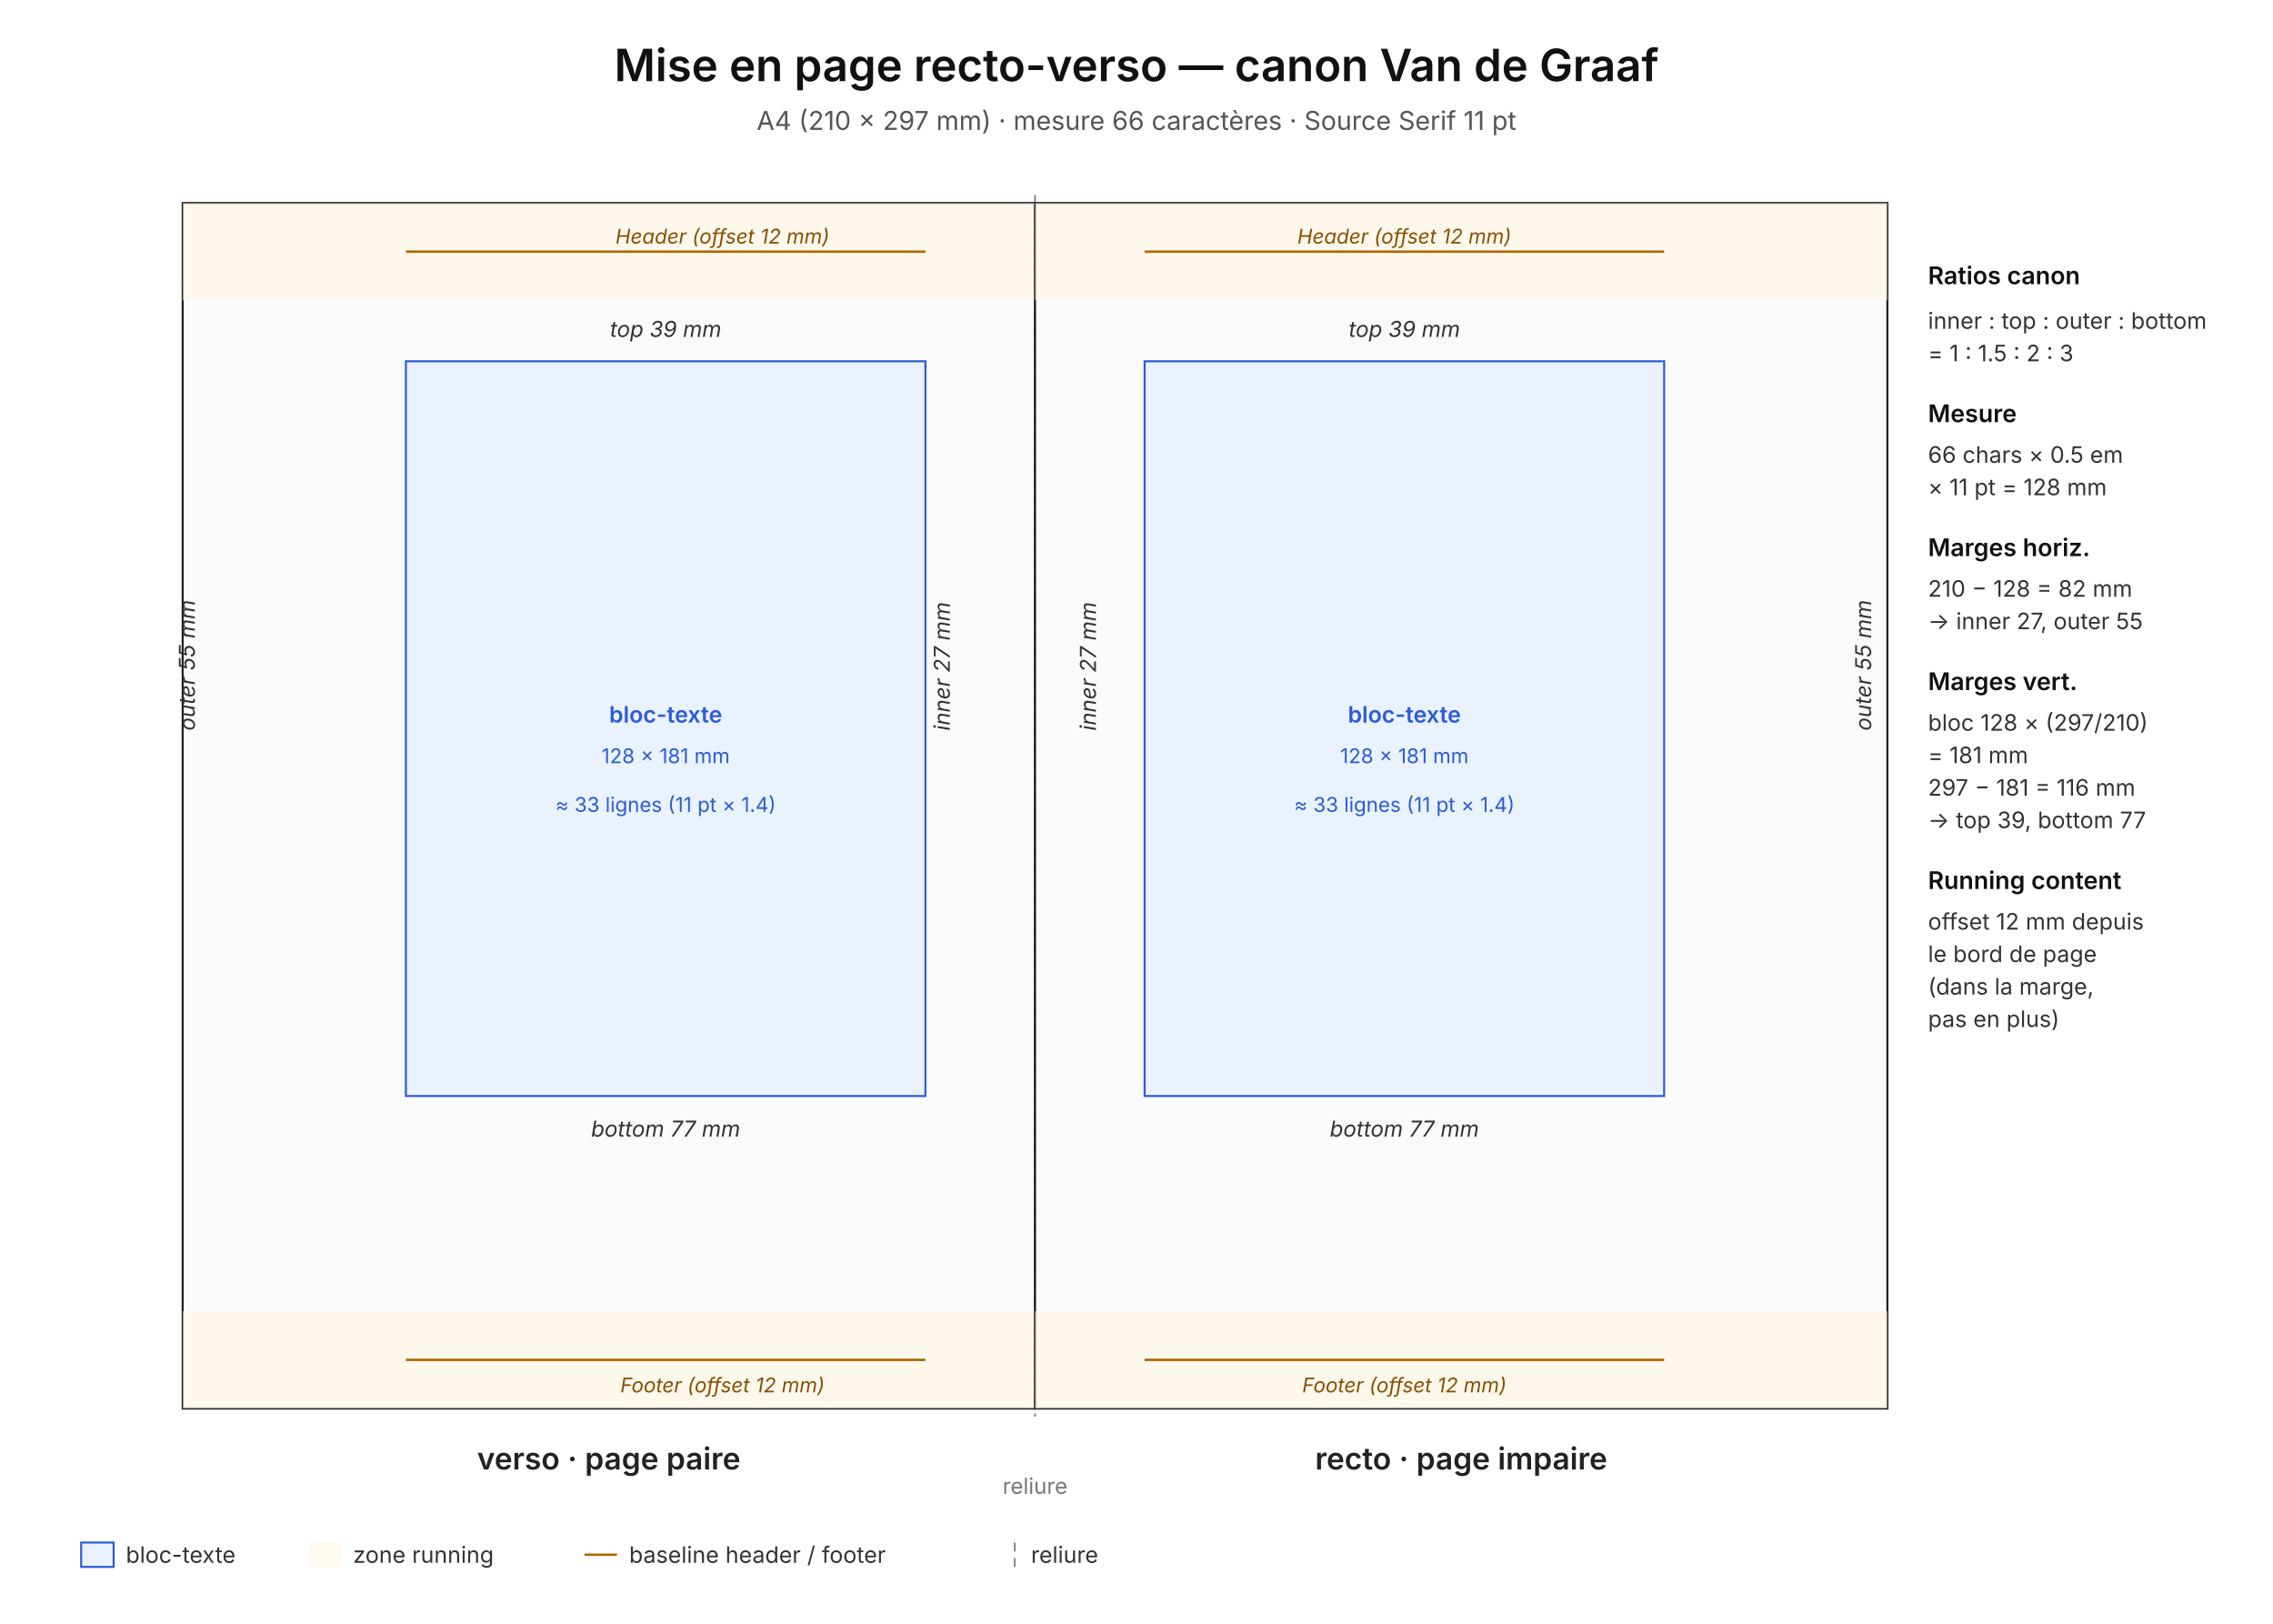
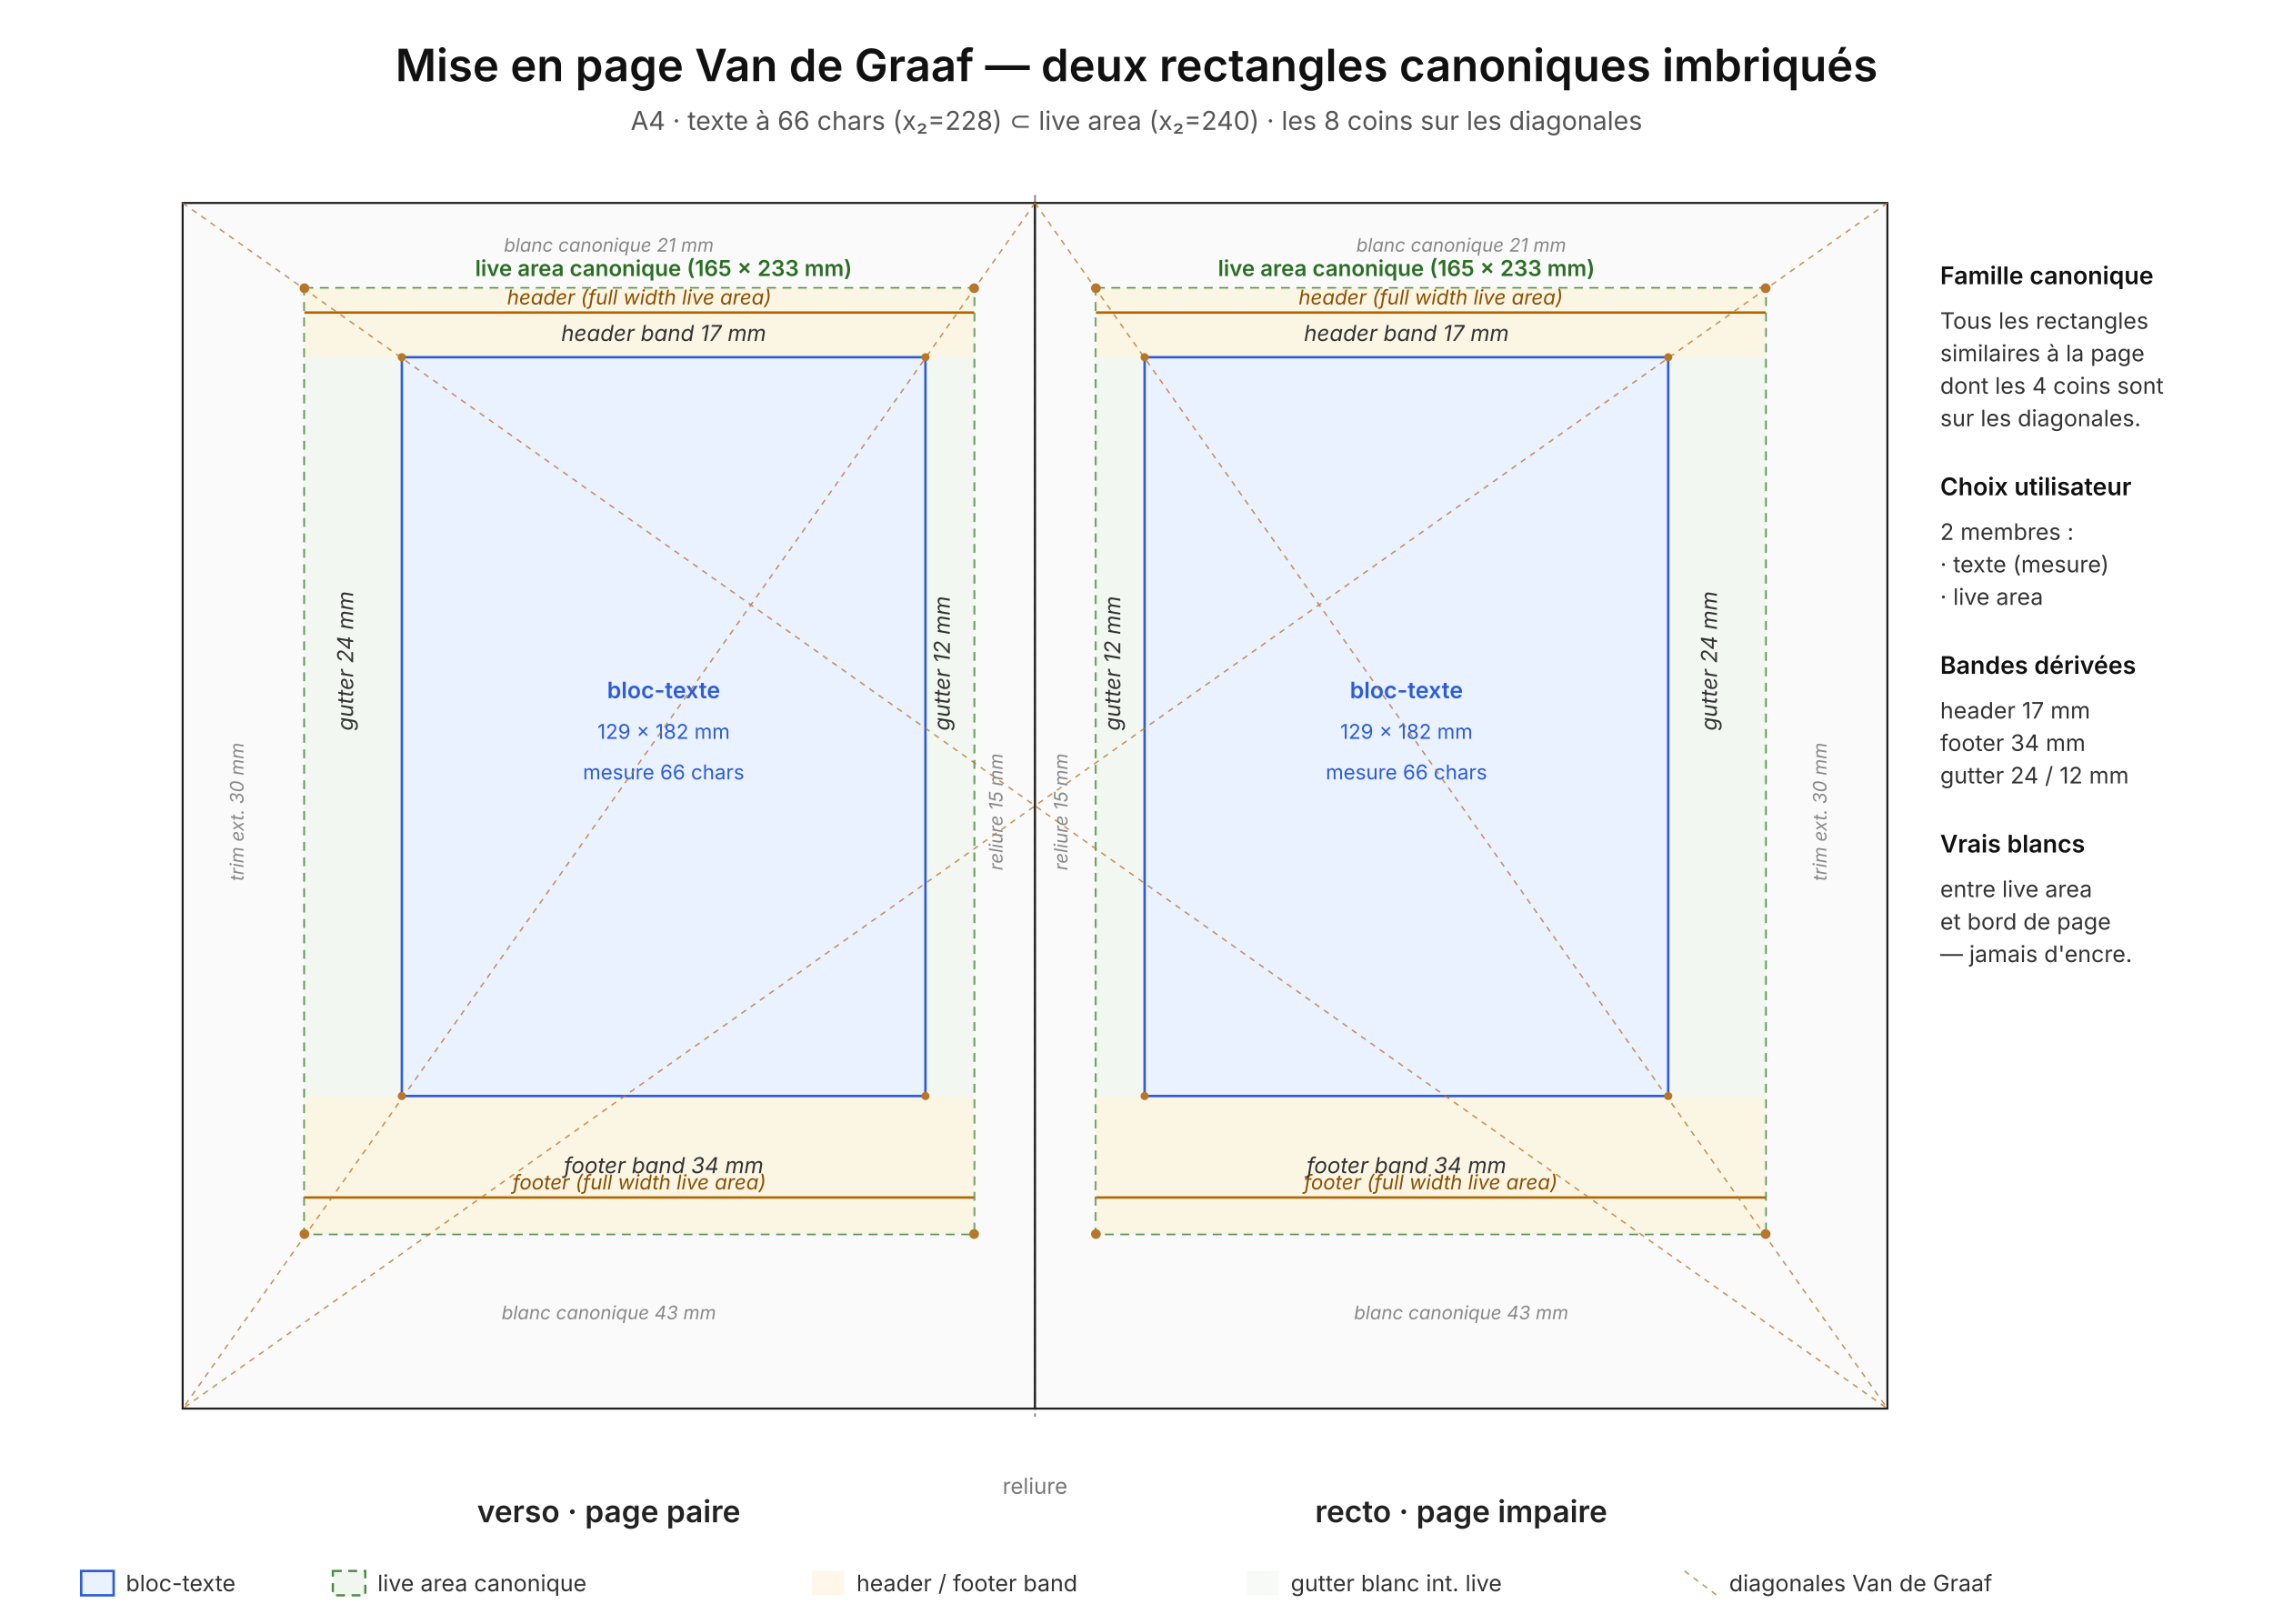
- <svg xmlns="http://www.w3.org/2000/svg" viewBox="0 0 560 400" width="900" font-family="-apple-system, system-ui, sans-serif" role="img" aria-label="Recto-verso page layout following the Van de Graaf canon on A4 with a 66-character measure, showing inner / outer / top / bottom margins, text block, and the running header / footer offsets.">
+ <svg xmlns="http://www.w3.org/2000/svg" viewBox="0 0 560 400" width="900" font-family="-apple-system, system-ui, sans-serif" role="img" aria-label="Recto-verso Van de Graaf layout with two nested similar rectangles on the diagonals — text block and enclosing live area. The header and footer bands fit between them; the pure-white canonical margins sit between the live area and the page edges.">
  <style>
    .page          { fill: #fafafa; stroke: #1f1f1f; stroke-width: 0.5; }
-     .text-block    { fill: #eaf1ff; stroke: #2c5cd6; stroke-width: 0.5; }
-     .running-band  { fill: #fff4e0; opacity: 0.55; }
+     .live-area     { fill: #f0f7ee; stroke: #4a8a44; stroke-width: 0.55; stroke-dasharray: 2.2 1.6; }
+     .text-block    { fill: #eaf1ff; stroke: #2c5cd6; stroke-width: 0.6; }
+     .header-band   { fill: #fff4e0; opacity: 0.7; }
+     .footer-band   { fill: #fff4e0; opacity: 0.7; }
+     .gutter        { fill: #f3f6f3; opacity: 0.6; }
    .running-line  { stroke: #b06700; stroke-width: 0.6; }
    .spine         { stroke: #888; stroke-width: 0.45; stroke-dasharray: 2.2 1.6; }
-     .dim           { stroke: #888; stroke-width: 0.3; }
-     .dim-arrow     { fill: #888; }
+     .blank-mark    { stroke: #aaa; stroke-width: 0.3; stroke-dasharray: 0.8 1.0; }
+     .diagonal      { stroke: #b8762a; stroke-width: 0.35; stroke-dasharray: 1.4 1.4; fill: none; opacity: 0.8; }
+     .corner-dot    { fill: #b8762a; }

    .t-title       { font-size: 11px; fill: #111; font-weight: 600; text-anchor: middle; }
    .t-sub         { font-size: 6.4px; fill: #555; text-anchor: middle; }
    .t-page        { font-size: 7.5px; fill: #222; font-weight: 600; text-anchor: middle; }
+     .t-margin-c    { font-size: 5.4px; fill: #333; font-style: italic; text-anchor: middle; }
    .t-margin      { font-size: 5.4px; fill: #333; font-style: italic; }
-     .t-margin-c    { font-size: 5.4px; fill: #333; font-style: italic; text-anchor: middle; }
+     .t-live        { font-size: 5.4px; fill: #2b6f25; font-weight: 600; text-anchor: middle; }
    .t-tb          { font-size: 5.6px; fill: #2c5cd6; font-weight: 600; text-anchor: middle; }
    .t-tb-sub      { font-size: 5px;   fill: #2c5cd6; text-anchor: middle; }
-     .t-run         { font-size: 5px; fill: #8a4f00; font-style: italic; }
+     .t-run         { font-size: 5px; fill: #8a4f00; font-style: italic; text-anchor: middle; }
    .t-spine       { font-size: 5.4px; fill: #777; text-anchor: middle; }
+     .t-blank       { font-size: 4.6px; fill: #888; font-style: italic; text-anchor: middle; }
    .t-legend      { font-size: 5.6px; fill: #333; }
    .t-legend-h    { font-size: 6px; fill: #111; font-weight: 600; }
  </style>
-   <text x="280" y="20" class="t-title">Mise en page recto-verso — canon Van de Graaf</text>
-   <text x="280" y="32" class="t-sub">A4 (210 × 297 mm) · mesure 66 caractères · Source Serif 11 pt</text>
+   <text x="280" y="20" class="t-title">Mise en page Van de Graaf — deux rectangles canoniques imbriqués</text>
+   <text x="280" y="32" class="t-sub">A4 · texte à 66 chars (x₂=228) ⊂ live area (x₂=240) · les 8 coins sur les diagonales</text>
  <g id="verso">
    <rect class="page" x="45" y="50" width="210" height="297" />
-     <rect class="running-band" x="45" y="50" width="210" height="24" />
-     <rect class="running-band" x="45" y="323" width="210" height="24" />
-     <rect class="text-block" x="100" y="89" width="128" height="181" />
-     <line class="running-line" x1="100" y1="62" x2="228" y2="62" />
-     <text x="178" y="60" class="t-run" text-anchor="middle">Header (offset 12 mm)</text>
-     <line class="running-line" x1="100" y1="335" x2="228" y2="335" />
-     <text x="178" y="343" class="t-run" text-anchor="middle">Footer (offset 12 mm)</text>
-     <text x="164" y="83" class="t-margin-c">top 39 mm</text>
-     <text x="164" y="280" class="t-margin-c">bottom 77 mm</text>
-     <text x="48" y="180" class="t-margin" transform="rotate(-90 48 180)">outer 55 mm</text>
-     <text x="234" y="180" class="t-margin" transform="rotate(-90 234 180)">inner 27 mm</text>
-     <text x="164" y="178" class="t-tb">bloc-texte</text>
-     <text x="164" y="188" class="t-tb-sub">128 × 181 mm</text>
-     <text x="164" y="200" class="t-tb-sub">≈ 33 lignes (11 pt × 1.4)</text>
-     <text x="150" y="362" class="t-page">verso  ·  page paire</text>
+     <rect class="live-area" x="75" y="71" width="165" height="233" />
+     <rect class="header-band" x="75" y="71" width="165" height="17" />
+     <rect class="footer-band" x="75" y="270" width="165" height="34" />
+     <rect class="gutter" x="75" y="88" width="24" height="182" />
+     <rect class="gutter" x="228" y="88" width="12" height="182" />
+     <rect class="text-block" x="99" y="88" width="129" height="182" />
+     <line class="running-line" x1="75" y1="77" x2="240" y2="77" />
+     <text x="157.5" y="75" class="t-run">header (full width live area)</text>
+     <line class="running-line" x1="75" y1="295" x2="240" y2="295" />
+     <text x="157.5" y="293" class="t-run">footer (full width live area)</text>
+     <text x="163.5" y="84" class="t-margin-c">header band 17 mm</text>
+     <text x="163.5" y="289" class="t-margin-c">footer band 34 mm</text>
+     <text x="87" y="180" class="t-margin" transform="rotate(-90 87 180)">gutter 24 mm</text>
+     <text x="234" y="180" class="t-margin" transform="rotate(-90 234 180)">gutter 12 mm</text>
+     <text x="163.5" y="68" class="t-live">live area canonique  (165 × 233 mm)</text>
+     <text x="60" y="200" class="t-blank" transform="rotate(-90 60 200)">trim ext. 30 mm</text>
+     <text x="247" y="200" class="t-blank" transform="rotate(-90 247 200)">reliure 15 mm</text>
+     <text x="150" y="62" class="t-blank">blanc canonique 21 mm</text>
+     <text x="150" y="325" class="t-blank">blanc canonique 43 mm</text>
+     <text x="163.5" y="172" class="t-tb">bloc-texte</text>
+     <text x="163.5" y="182" class="t-tb-sub">129 × 182 mm</text>
+     <text x="163.5" y="192" class="t-tb-sub">mesure 66 chars</text>
+     <text x="150" y="375" class="t-page">verso  ·  page paire</text>
  </g>
  <line class="spine" x1="255" y1="48" x2="255" y2="349" />
  <text x="255" y="368" class="t-spine">reliure</text>
  <g id="recto">
    <rect class="page" x="255" y="50" width="210" height="297" />
-     <rect class="running-band" x="255" y="50" width="210" height="24" />
-     <rect class="running-band" x="255" y="323" width="210" height="24" />
-     <rect class="text-block" x="282" y="89" width="128" height="181" />
-     <line class="running-line" x1="282" y1="62" x2="410" y2="62" />
-     <text x="346" y="60" class="t-run" text-anchor="middle">Header (offset 12 mm)</text>
-     <line class="running-line" x1="282" y1="335" x2="410" y2="335" />
-     <text x="346" y="343" class="t-run" text-anchor="middle">Footer (offset 12 mm)</text>
-     <text x="346" y="83" class="t-margin-c">top 39 mm</text>
-     <text x="346" y="280" class="t-margin-c">bottom 77 mm</text>
-     <text x="270" y="180" class="t-margin" transform="rotate(-90 270 180)">inner 27 mm</text>
-     <text x="461" y="180" class="t-margin" transform="rotate(-90 461 180)">outer 55 mm</text>
-     <text x="346" y="178" class="t-tb">bloc-texte</text>
-     <text x="346" y="188" class="t-tb-sub">128 × 181 mm</text>
-     <text x="346" y="200" class="t-tb-sub">≈ 33 lignes (11 pt × 1.4)</text>
-     <text x="360" y="362" class="t-page">recto  ·  page impaire</text>
+     <rect class="live-area" x="270" y="71" width="165" height="233" />
+     <rect class="header-band" x="270" y="71" width="165" height="17" />
+     <rect class="footer-band" x="270" y="270" width="165" height="34" />
+     <rect class="gutter" x="270" y="88" width="12" height="182" />
+     <rect class="gutter" x="411" y="88" width="24" height="182" />
+     <rect class="text-block" x="282" y="88" width="129" height="182" />
+     <line class="running-line" x1="270" y1="77" x2="435" y2="77" />
+     <text x="352.5" y="75" class="t-run">header (full width live area)</text>
+     <line class="running-line" x1="270" y1="295" x2="435" y2="295" />
+     <text x="352.5" y="293" class="t-run">footer (full width live area)</text>
+     <text x="346.5" y="84" class="t-margin-c">header band 17 mm</text>
+     <text x="346.5" y="289" class="t-margin-c">footer band 34 mm</text>
+     <text x="276" y="180" class="t-margin" transform="rotate(-90 276 180)">gutter 12 mm</text>
+     <text x="423" y="180" class="t-margin" transform="rotate(-90 423 180)">gutter 24 mm</text>
+     <text x="346.5" y="68" class="t-live">live area canonique  (165 × 233 mm)</text>
+     <text x="263" y="200" class="t-blank" transform="rotate(-90 263 200)">reliure 15 mm</text>
+     <text x="450" y="200" class="t-blank" transform="rotate(-90 450 200)">trim ext. 30 mm</text>
+     <text x="360" y="62" class="t-blank">blanc canonique 21 mm</text>
+     <text x="360" y="325" class="t-blank">blanc canonique 43 mm</text>
+     <text x="346.5" y="172" class="t-tb">bloc-texte</text>
+     <text x="346.5" y="182" class="t-tb-sub">129 × 182 mm</text>
+     <text x="346.5" y="192" class="t-tb-sub">mesure 66 chars</text>
+     <text x="360" y="375" class="t-page">recto  ·  page impaire</text>
  </g>
-   <g id="legend" transform="translate(475, 70)">
-     <text x="0" y="0" class="t-legend-h">Ratios canon</text>
-     <text x="0" y="11" class="t-legend">inner : top : outer : bottom</text>
-     <text x="0" y="19" class="t-legend">= 1 : 1.5 : 2 : 3</text>
-     <text x="0" y="34" class="t-legend-h">Mesure</text>
-     <text x="0" y="44" class="t-legend">66 chars × 0.5 em</text>
-     <text x="0" y="52" class="t-legend">× 11 pt = 128 mm</text>
-     <text x="0" y="67" class="t-legend-h">Marges horiz.</text>
-     <text x="0" y="77" class="t-legend">210 − 128 = 82 mm</text>
-     <text x="0" y="85" class="t-legend">→ inner 27, outer 55</text>
-     <text x="0" y="100" class="t-legend-h">Marges vert.</text>
-     <text x="0" y="110" class="t-legend">bloc 128 × (297/210)</text>
-     <text x="0" y="118" class="t-legend">= 181 mm</text>
-     <text x="0" y="126" class="t-legend">297 − 181 = 116 mm</text>
-     <text x="0" y="134" class="t-legend">→ top 39, bottom 77</text>
-     <text x="0" y="149" class="t-legend-h">Running content</text>
-     <text x="0" y="159" class="t-legend">offset 12 mm depuis</text>
-     <text x="0" y="167" class="t-legend">le bord de page</text>
-     <text x="0" y="175" class="t-legend">(dans la marge,</text>
-     <text x="0" y="183" class="t-legend">pas en plus)</text>
+   <g id="diagonals">
+     <line class="diagonal" x1="45" y1="50" x2="465" y2="347" />
+     <line class="diagonal" x1="465" y1="50" x2="45" y2="347" />
+     <line class="diagonal" x1="255" y1="50" x2="45" y2="347" />
+     <line class="diagonal" x1="255" y1="50" x2="465" y2="347" />
  </g>
-   <g id="swatches" transform="translate(20, 380)">
+   <g id="corner-dots">
+     <circle class="corner-dot" cx="99" cy="88" r="1.0" />
+     <circle class="corner-dot" cx="228" cy="88" r="1.0" />
+     <circle class="corner-dot" cx="99" cy="270" r="1.0" />
+     <circle class="corner-dot" cx="228" cy="270" r="1.0" />
+     <circle class="corner-dot" cx="75" cy="71" r="1.2" />
+     <circle class="corner-dot" cx="240" cy="71" r="1.2" />
+     <circle class="corner-dot" cx="75" cy="304" r="1.2" />
+     <circle class="corner-dot" cx="240" cy="304" r="1.2" />
+     <circle class="corner-dot" cx="282" cy="88" r="1.0" />
+     <circle class="corner-dot" cx="411" cy="88" r="1.0" />
+     <circle class="corner-dot" cx="282" cy="270" r="1.0" />
+     <circle class="corner-dot" cx="411" cy="270" r="1.0" />
+     <circle class="corner-dot" cx="270" cy="71" r="1.2" />
+     <circle class="corner-dot" cx="435" cy="71" r="1.2" />
+     <circle class="corner-dot" cx="270" cy="304" r="1.2" />
+     <circle class="corner-dot" cx="435" cy="304" r="1.2" />
+   </g>
+   <g id="legend" transform="translate(478, 70)">
+     <text x="0" y="0" class="t-legend-h">Famille canonique</text>
+     <text x="0" y="11" class="t-legend">Tous les rectangles</text>
+     <text x="0" y="19" class="t-legend">similaires à la page</text>
+     <text x="0" y="27" class="t-legend">dont les 4 coins sont</text>
+     <text x="0" y="35" class="t-legend">sur les diagonales.</text>
+     <text x="0" y="52" class="t-legend-h">Choix utilisateur</text>
+     <text x="0" y="63" class="t-legend">2 membres :</text>
+     <text x="0" y="71" class="t-legend">· texte (mesure)</text>
+     <text x="0" y="79" class="t-legend">· live area</text>
+     <text x="0" y="96" class="t-legend-h">Bandes dérivées</text>
+     <text x="0" y="107" class="t-legend">header  17 mm</text>
+     <text x="0" y="115" class="t-legend">footer  34 mm</text>
+     <text x="0" y="123" class="t-legend">gutter 24 / 12 mm</text>
+     <text x="0" y="140" class="t-legend-h">Vrais blancs</text>
+     <text x="0" y="151" class="t-legend">entre live area</text>
+     <text x="0" y="159" class="t-legend">et bord de page</text>
+     <text x="0" y="167" class="t-legend">— jamais d'encre.</text>
+   </g>
+   <g id="swatches" transform="translate(20, 387)">
    <rect width="8" height="6" class="text-block" />
    <text x="11" y="5" class="t-legend">bloc-texte</text>
-     <rect x="56" width="8" height="6" class="running-band" />
-     <text x="67" y="5" class="t-legend">zone running</text>
-     <line x1="124" y1="3" x2="132" y2="3" class="running-line" />
-     <text x="135" y="5" class="t-legend">baseline header / footer</text>
-     <line x1="230" y1="0" x2="230" y2="6" class="spine" />
-     <text x="234" y="5" class="t-legend">reliure</text>
+     <rect x="62" width="8" height="6" class="live-area" />
+     <text x="73" y="5" class="t-legend">live area canonique</text>
+     <rect x="180" width="8" height="6" class="header-band" />
+     <text x="191" y="5" class="t-legend">header / footer band</text>
+     <rect x="287" width="8" height="6" class="gutter" />
+     <text x="298" y="5" class="t-legend">gutter blanc int. live</text>
+     <line x1="395" y1="0" x2="403" y2="6" class="diagonal" />
+     <text x="406" y="5" class="t-legend">diagonales Van de Graaf</text>
  </g>
</svg>
